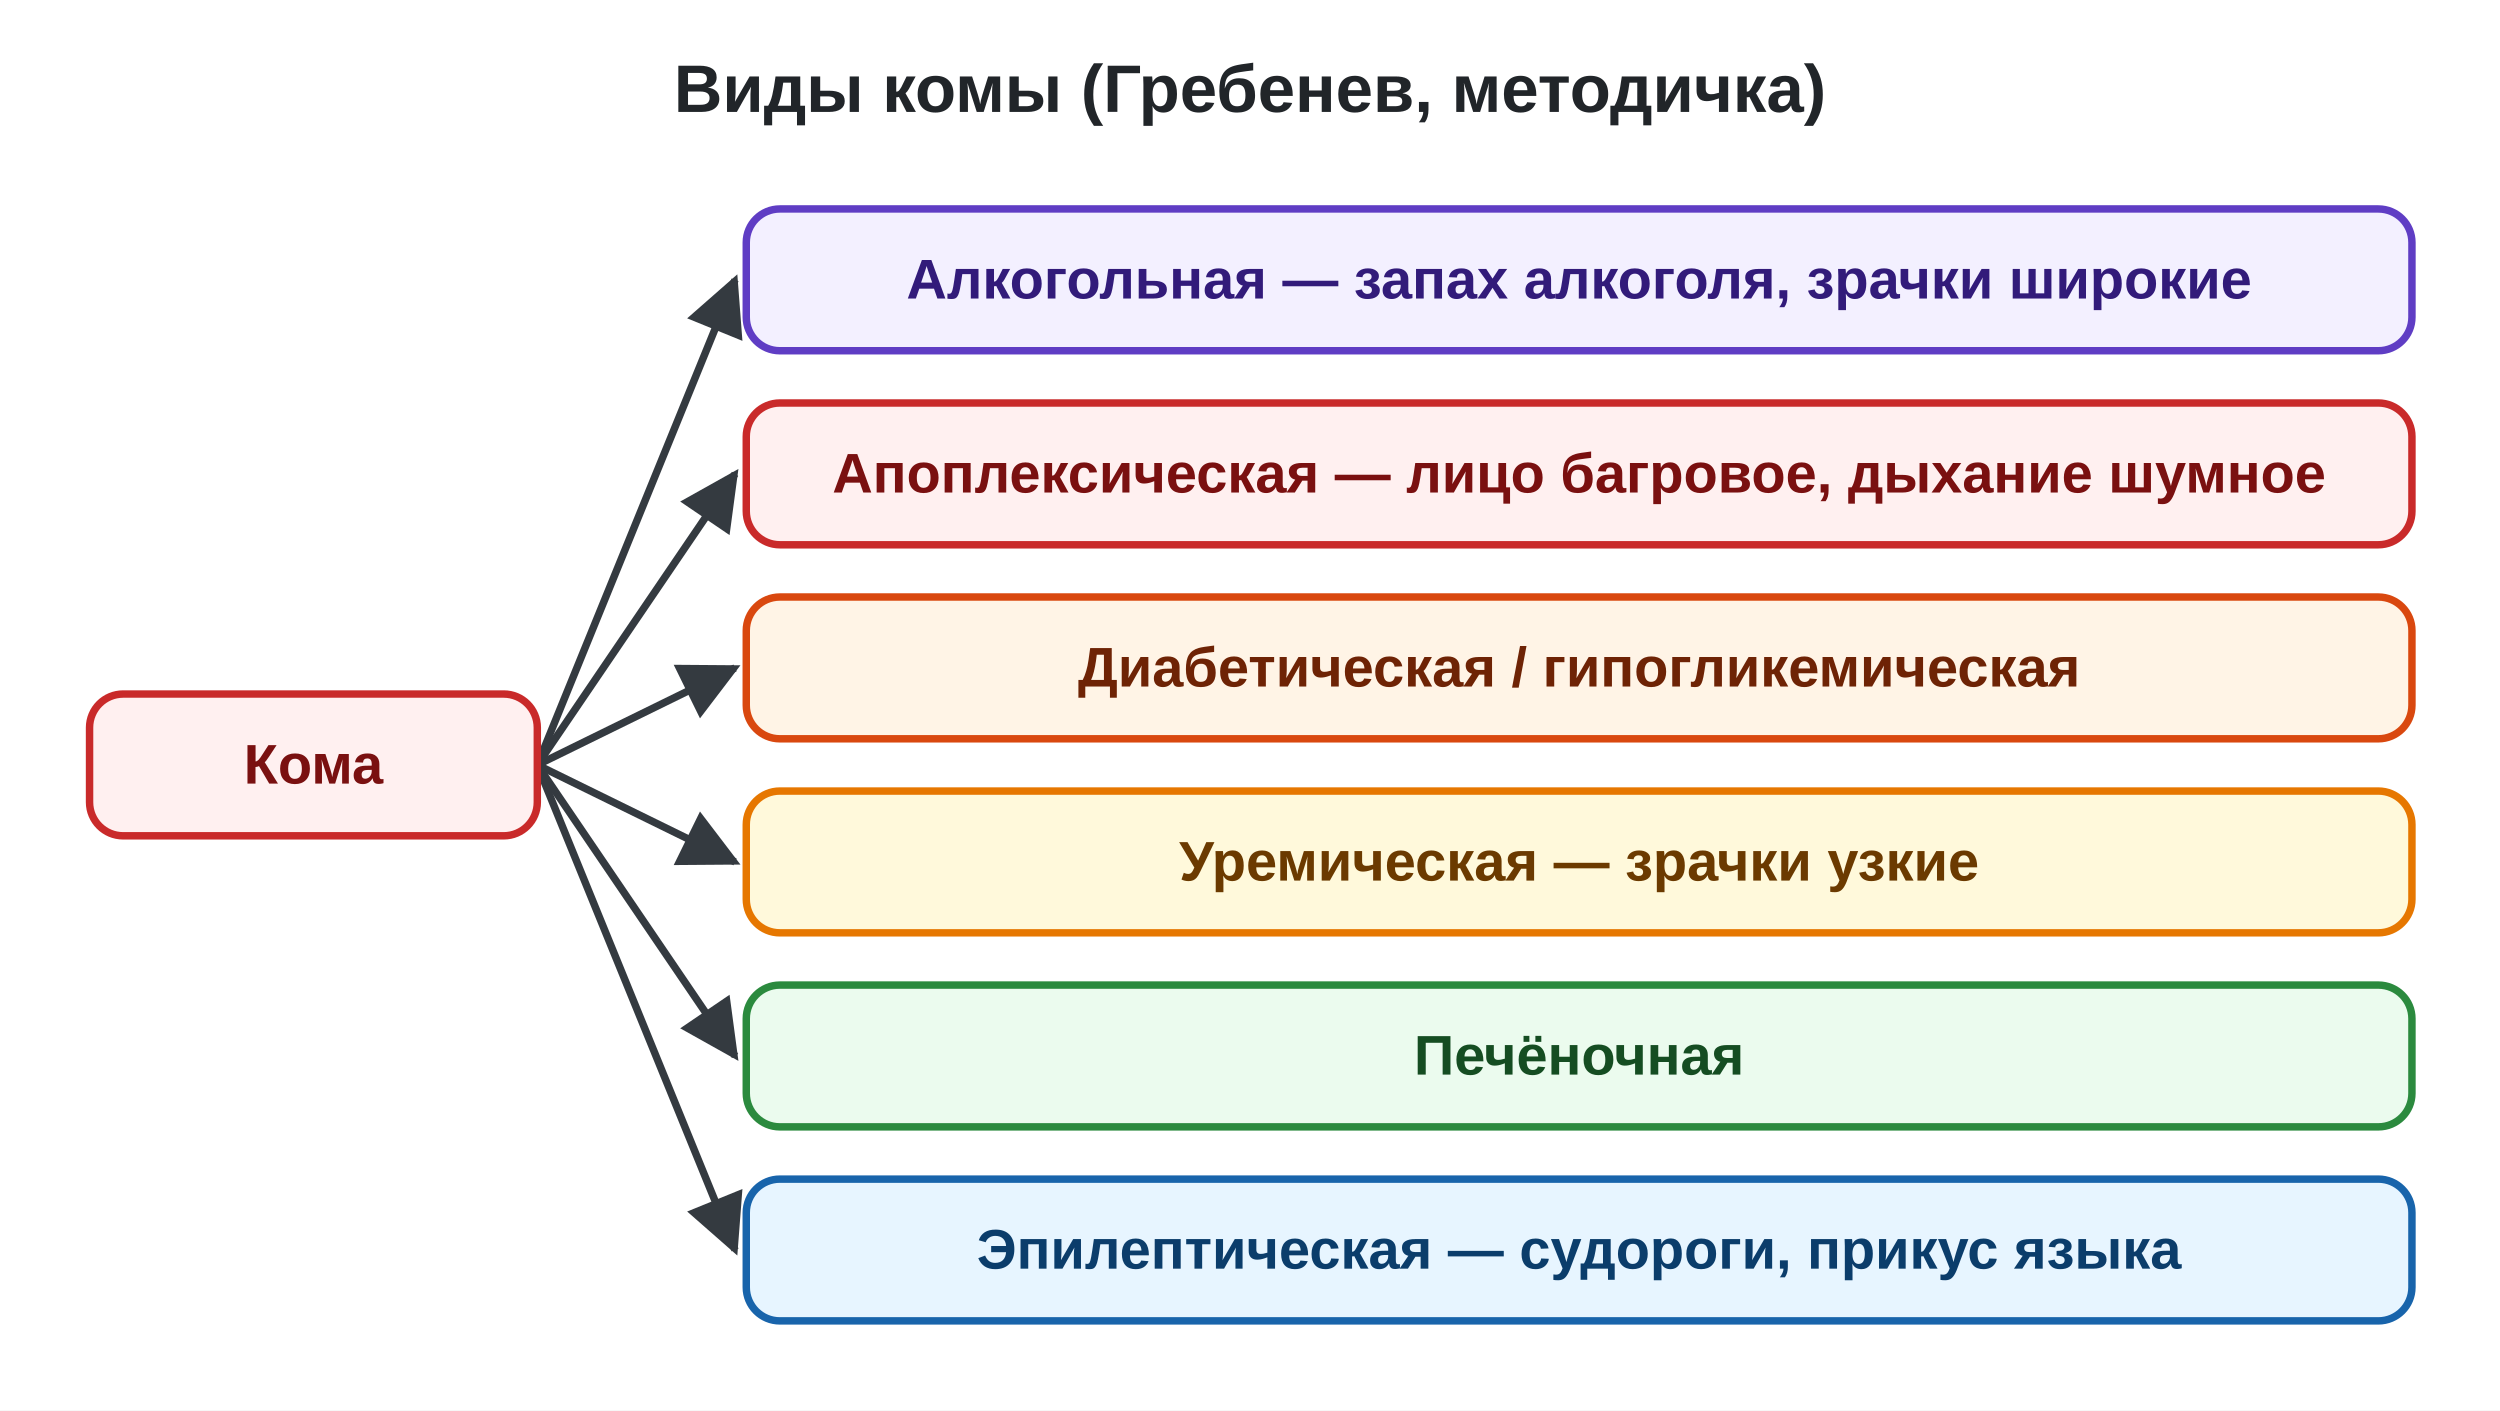
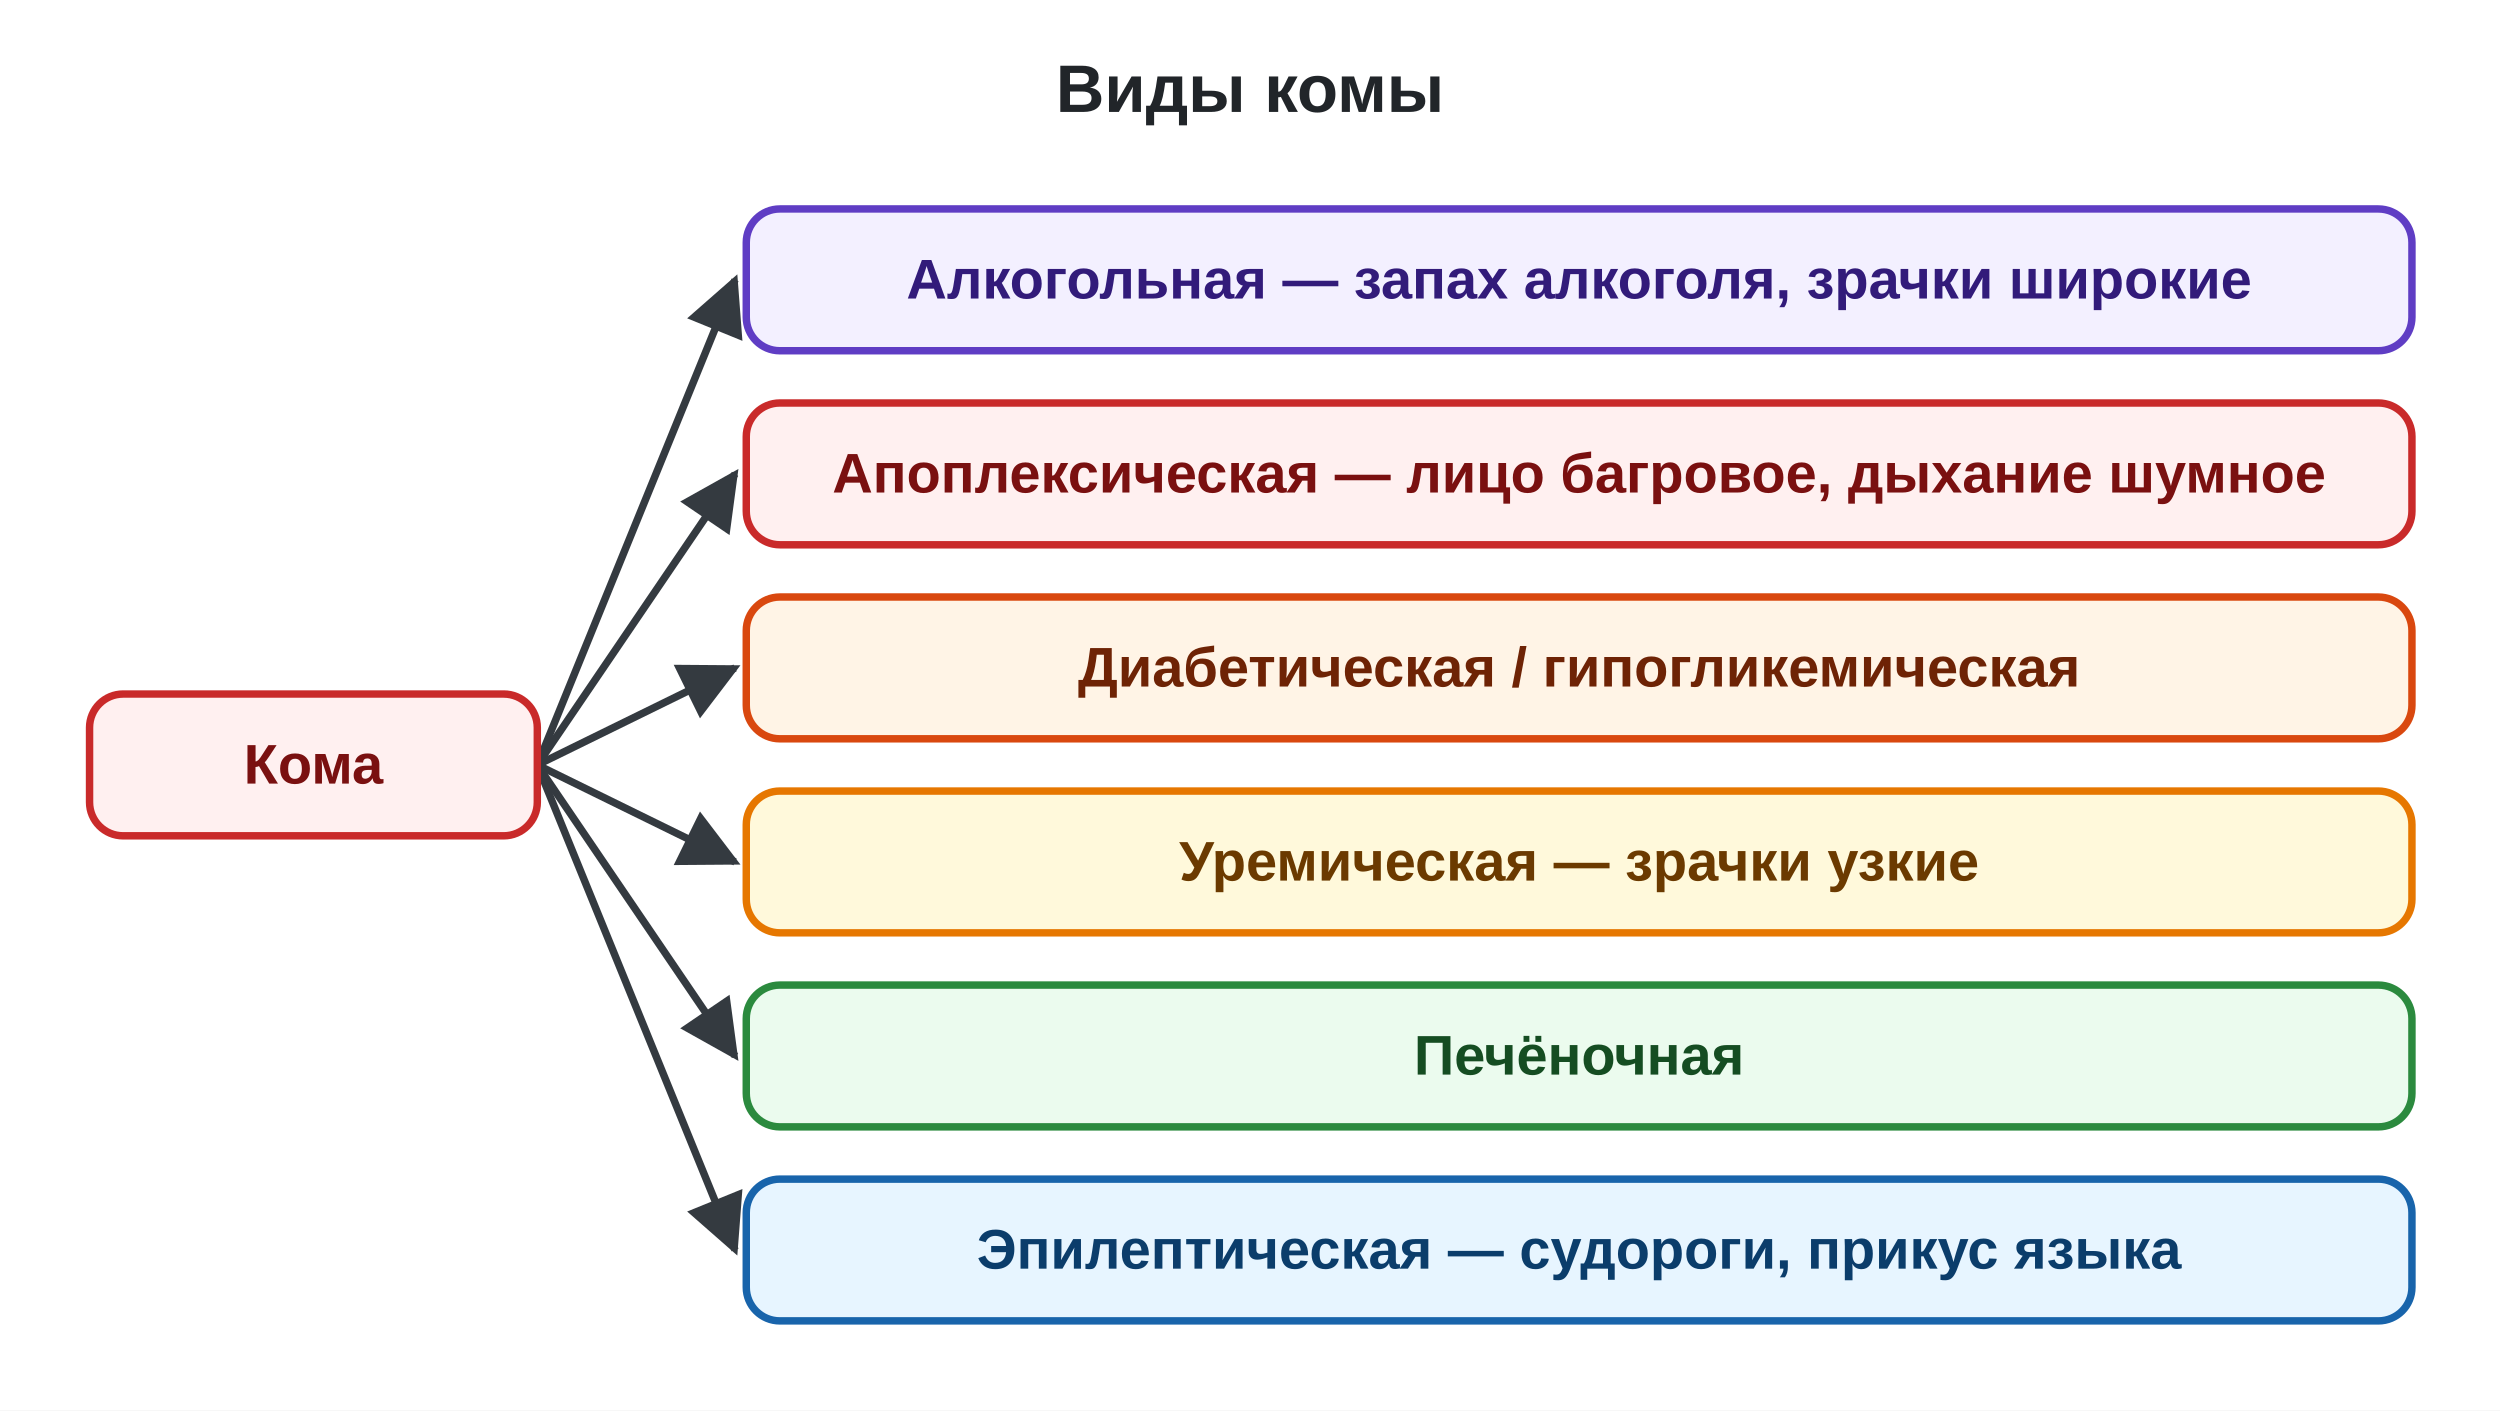
<svg xmlns="http://www.w3.org/2000/svg" viewBox="0 0 670 378" font-family="Arial, Helvetica, sans-serif">
  <rect width="670" height="378" fill="#ffffff" />
  <defs>
    <marker id="ar" viewBox="0 0 10 10" refX="9" refY="5" markerWidth="8" markerHeight="8" orient="auto-start-reverse">
      <path d="M0,0 L10,5 L0,10 z" fill="#343a40" />
    </marker>
  </defs>
-   <text x="335" y="30" text-anchor="middle" font-size="18" font-weight="bold" fill="#212529">Виды комы (Гребенев, методичка)</text>
+   <text x="335" y="30" text-anchor="middle" font-size="18" font-weight="bold" fill="#212529">Виды комы</text>
  <line x1="144.0" y1="205.0" x2="197.0" y2="75.0" stroke="#343a40" stroke-width="2" marker-end="url(#ar)" />
  <line x1="144.0" y1="205.0" x2="197.0" y2="127.0" stroke="#343a40" stroke-width="2" marker-end="url(#ar)" />
  <line x1="144.0" y1="205.0" x2="197.0" y2="179.0" stroke="#343a40" stroke-width="2" marker-end="url(#ar)" />
  <line x1="144.0" y1="205.0" x2="197.0" y2="231.0" stroke="#343a40" stroke-width="2" marker-end="url(#ar)" />
  <line x1="144.0" y1="205.0" x2="197.0" y2="283.0" stroke="#343a40" stroke-width="2" marker-end="url(#ar)" />
  <line x1="144.0" y1="205.0" x2="197.0" y2="335.0" stroke="#343a40" stroke-width="2" marker-end="url(#ar)" />
  <rect x="24.0" y="186.0" width="120.0" height="38.0" rx="9" fill="#fff0f0" stroke="#c92a2a" stroke-width="2" />
  <text x="84.0" y="210.0" text-anchor="middle" font-size="15" font-weight="bold" fill="#7a1010">Кома</text>
  <rect x="200.0" y="56.0" width="446.4" height="38.0" rx="9" fill="#f3f0ff" stroke="#5f3dc4" stroke-width="2" />
  <text x="423.2" y="80.0" text-anchor="middle" font-size="15" font-weight="bold" fill="#321b7a">Алкогольная — запах алкоголя, зрачки широкие</text>
  <rect x="200.0" y="108.0" width="446.4" height="38.0" rx="9" fill="#fff0f0" stroke="#c92a2a" stroke-width="2" />
  <text x="423.2" y="132.0" text-anchor="middle" font-size="15" font-weight="bold" fill="#7a1010">Апоплексическая — лицо багровое, дыхание шумное</text>
  <rect x="200.0" y="160.0" width="446.4" height="38.0" rx="9" fill="#fff4e6" stroke="#d9480f" stroke-width="2" />
  <text x="423.2" y="184.0" text-anchor="middle" font-size="15" font-weight="bold" fill="#6e2305">Диабетическая / гипогликемическая</text>
  <rect x="200.0" y="212.0" width="446.4" height="38.0" rx="9" fill="#fff9db" stroke="#e67700" stroke-width="2" />
  <text x="423.2" y="236.0" text-anchor="middle" font-size="15" font-weight="bold" fill="#6b3a00">Уремическая — зрачки узкие</text>
  <rect x="200.0" y="264.0" width="446.4" height="38.0" rx="9" fill="#ebfbee" stroke="#2b8a3e" stroke-width="2" />
  <text x="423.2" y="288.0" text-anchor="middle" font-size="15" font-weight="bold" fill="#154d22">Печёночная</text>
  <rect x="200.0" y="316.0" width="446.4" height="38.0" rx="9" fill="#e7f5ff" stroke="#1864ab" stroke-width="2" />
  <text x="423.2" y="340.0" text-anchor="middle" font-size="15" font-weight="bold" fill="#0b3d6b">Эпилептическая — судороги, прикус языка</text>
</svg>
